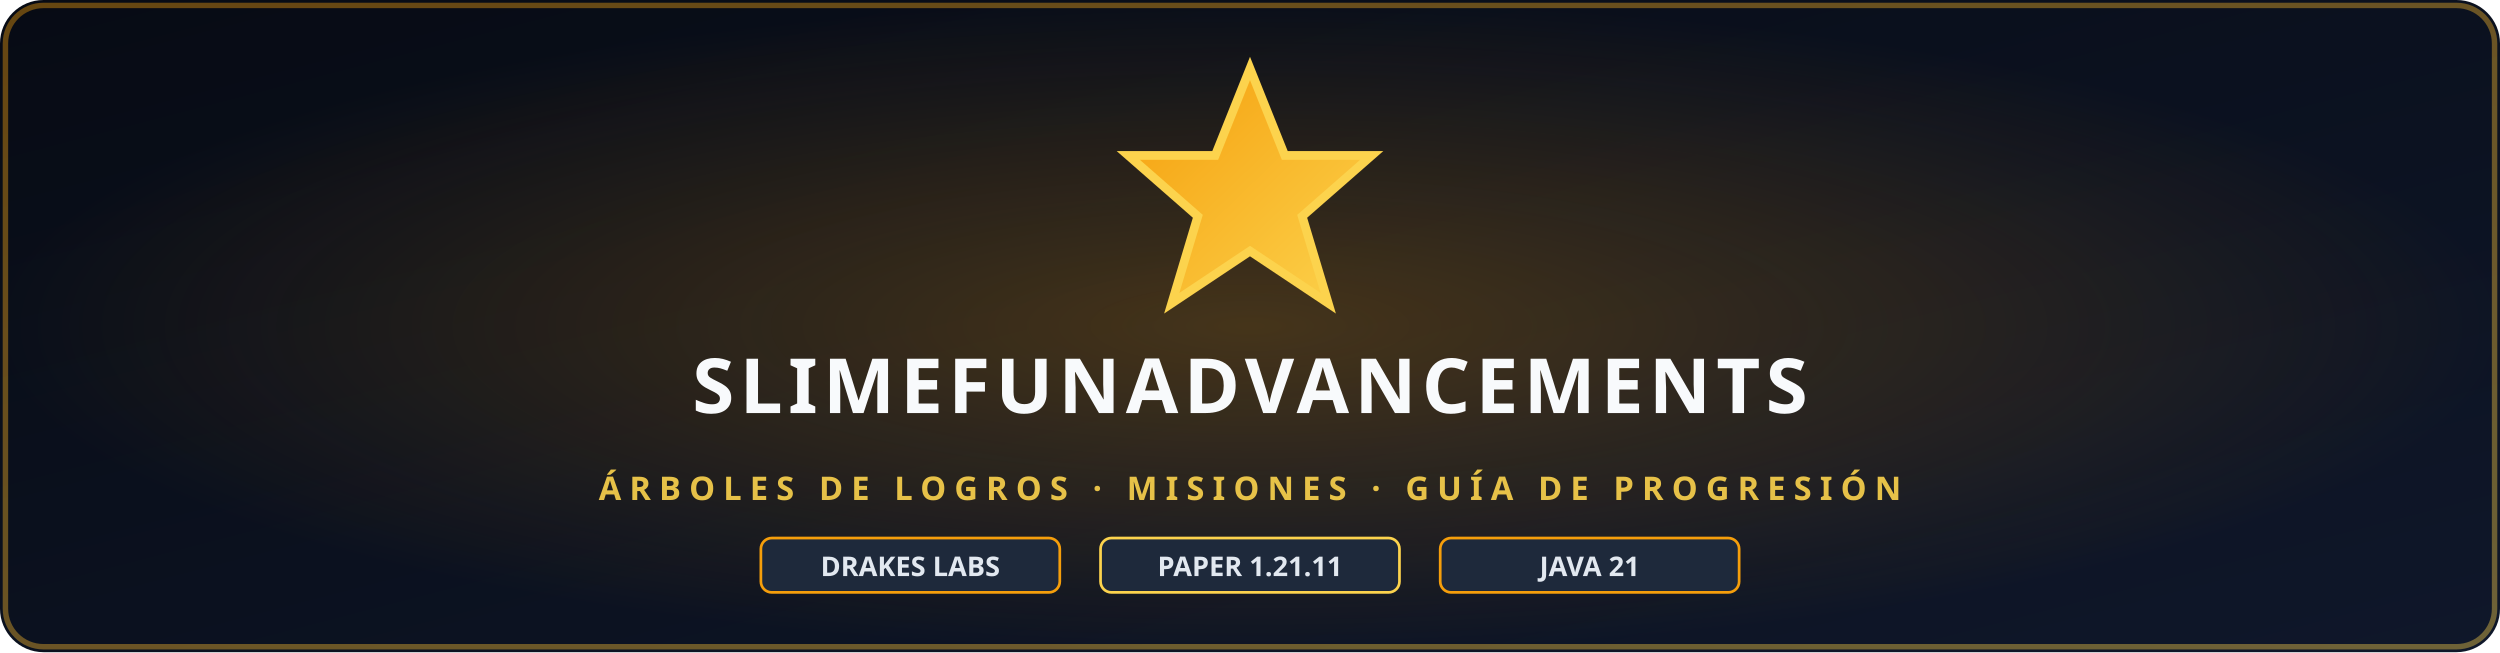
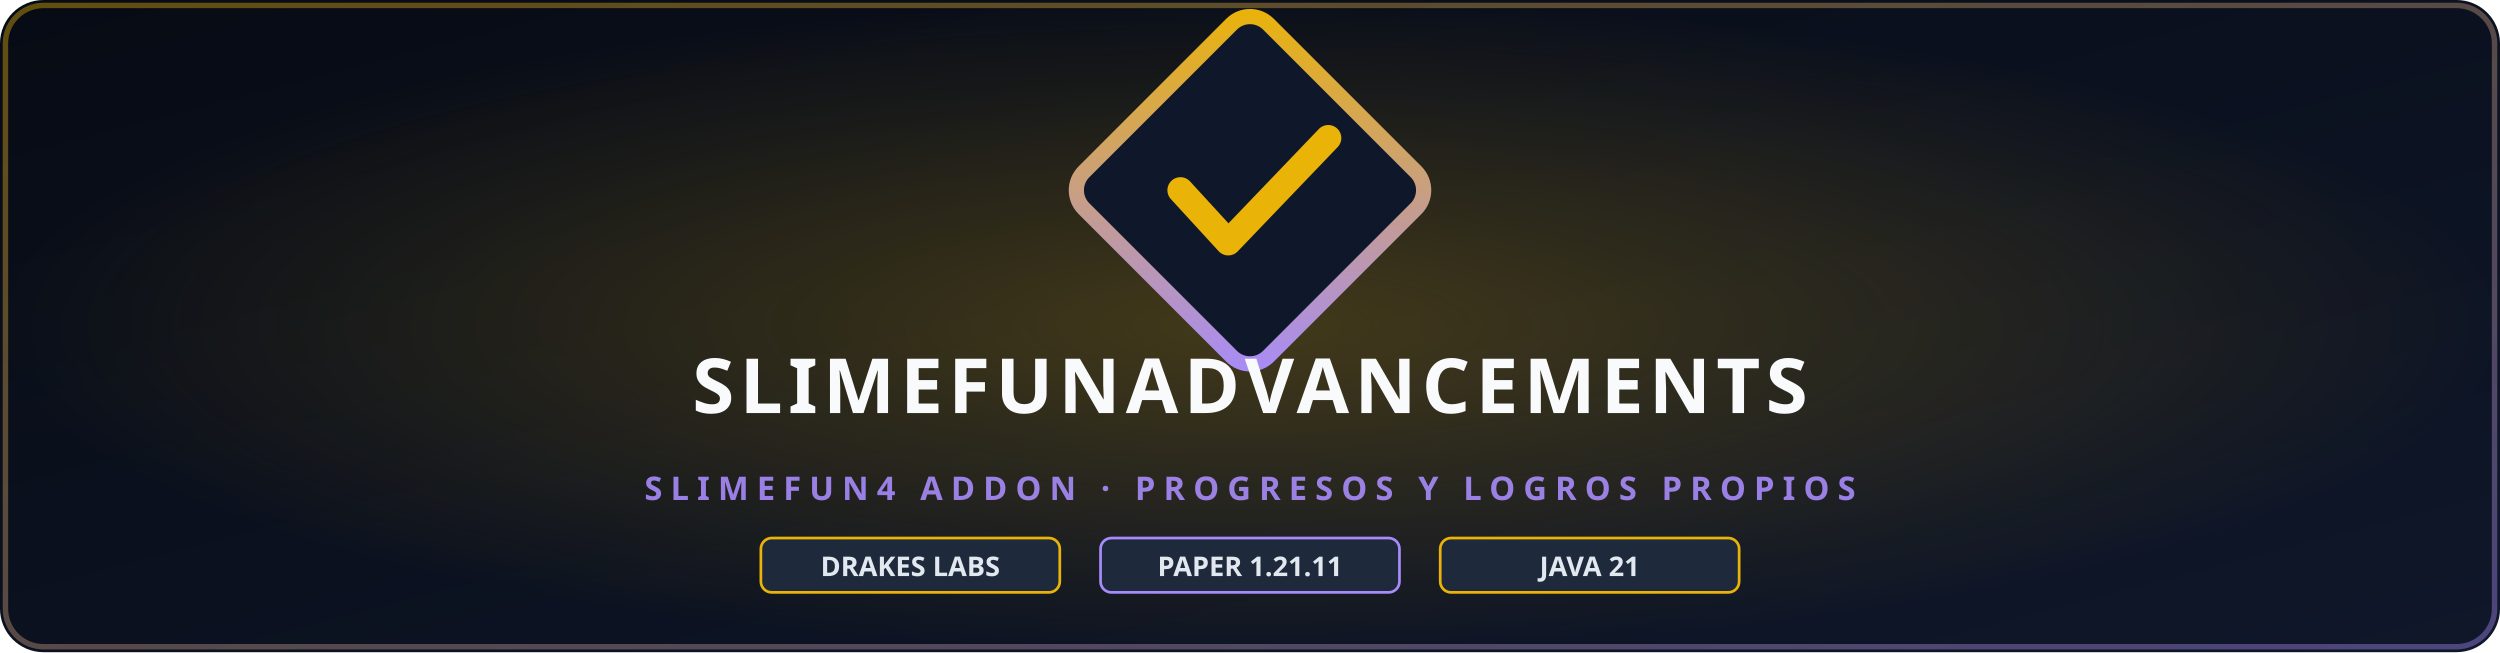
<svg xmlns="http://www.w3.org/2000/svg" viewBox="0 0 920 240" width="920" height="240" role="img" aria-label="SlimefunAdvancements Banner">
  <defs>
    <linearGradient id="bFondo" x1="0" y1="0" x2="1" y2="1">
      <stop offset="0%" stop-color="#070B14" />
      <stop offset="100%" stop-color="#0F172A" />
    </linearGradient>
    <linearGradient id="acG" x1="0" y1="0" x2="1" y2="1">
-       <stop offset="0%" stop-color="#F59E0B" />
-       <stop offset="100%" stop-color="#FCD34D" />
+       <stop offset="0%" stop-color="#EAB308" />
+       <stop offset="100%" stop-color="#A78BFA" />
    </linearGradient>
    <radialGradient id="bHalo" cx="50%" cy="50%" r="50%">
-       <stop offset="0%" stop-color="#F59E0B" stop-opacity="0.25" />
-       <stop offset="100%" stop-color="#F59E0B" stop-opacity="0" />
+       <stop offset="0%" stop-color="#EAB308" stop-opacity="0.25" />
+       <stop offset="100%" stop-color="#EAB308" stop-opacity="0" />
    </radialGradient>
  </defs>
  <rect width="920" height="240" rx="16" fill="url(#bFondo)" />
  <rect width="920" height="240" rx="16" fill="url(#bHalo)" />
  <rect x="2" y="2" width="916" height="236" rx="14" fill="none" stroke="url(#acG)" stroke-width="2" opacity="0.4" />
  <g transform="translate(460,70) scale(1.6)">
-     <polygon points="0,-28 8,-8 28,-8 12,6 18,26 0,14 -18,26 -12,6 -28,-8 -8,-8" fill="url(#acG)" stroke="#FCD34D" stroke-width="2" />
+     <rect x="-30" y="-30" width="60" height="60" rx="6" transform="rotate(45)" fill="#0F172A" stroke="url(#acG)" stroke-width="3.5" />
+     <path d="M -16 0 L -5 12 L 18 -12" fill="none" stroke="#EAB308" stroke-width="6" stroke-linecap="round" stroke-linejoin="round" />
  </g>
  <text x="460" y="152" text-anchor="middle" font-family="'Segoe UI', system-ui, -apple-system, sans-serif" font-weight="900" font-size="28" fill="#F8FAFC" letter-spacing="2">
    SLIMEFUNADVANCEMENTS
  </text>
-   <text x="460" y="184" text-anchor="middle" font-family="'Segoe UI', system-ui, -apple-system, sans-serif" font-weight="700" font-size="12" fill="#FCD34D" letter-spacing="3" opacity="0.9">
-     ÁRBOLES DE LOGROS · MISIONES · GUÍA DE PROGRESIÓN
+   <text x="460" y="184" text-anchor="middle" font-family="'Segoe UI', system-ui, -apple-system, sans-serif" font-weight="700" font-size="12" fill="#A78BFA" letter-spacing="3" opacity="0.9">
+     SLIMEFUN4 ADDON · PROGRESOS Y LOGROS PROPIOS
  </text>
  <g transform="translate(460, 210)">
-     <rect x="-180" y="-12" width="110" height="20" rx="4" fill="#1E293B" stroke="#F59E0B" stroke-width="1" />
+     <rect x="-180" y="-12" width="110" height="20" rx="4" fill="#1E293B" stroke="#EAB308" stroke-width="1" />
    <text x="-125" y="2" text-anchor="middle" font-family="sans-serif" font-size="10" font-weight="700" fill="#E2E8F0">DRAKES LABS</text>
-     <rect x="-55" y="-12" width="110" height="20" rx="4" fill="#1E293B" stroke="#FCD34D" stroke-width="1" />
+     <rect x="-55" y="-12" width="110" height="20" rx="4" fill="#1E293B" stroke="#A78BFA" stroke-width="1" />
    <text x="0" y="2" text-anchor="middle" font-family="sans-serif" font-size="10" font-weight="700" fill="#E2E8F0">PAPER 1.21.11</text>
-     <rect x="70" y="-12" width="110" height="20" rx="4" fill="#1E293B" stroke="#F59E0B" stroke-width="1" />
+     <rect x="70" y="-12" width="110" height="20" rx="4" fill="#1E293B" stroke="#EAB308" stroke-width="1" />
    <text x="125" y="2" text-anchor="middle" font-family="sans-serif" font-size="10" font-weight="700" fill="#E2E8F0">JAVA 21</text>
  </g>
</svg>
